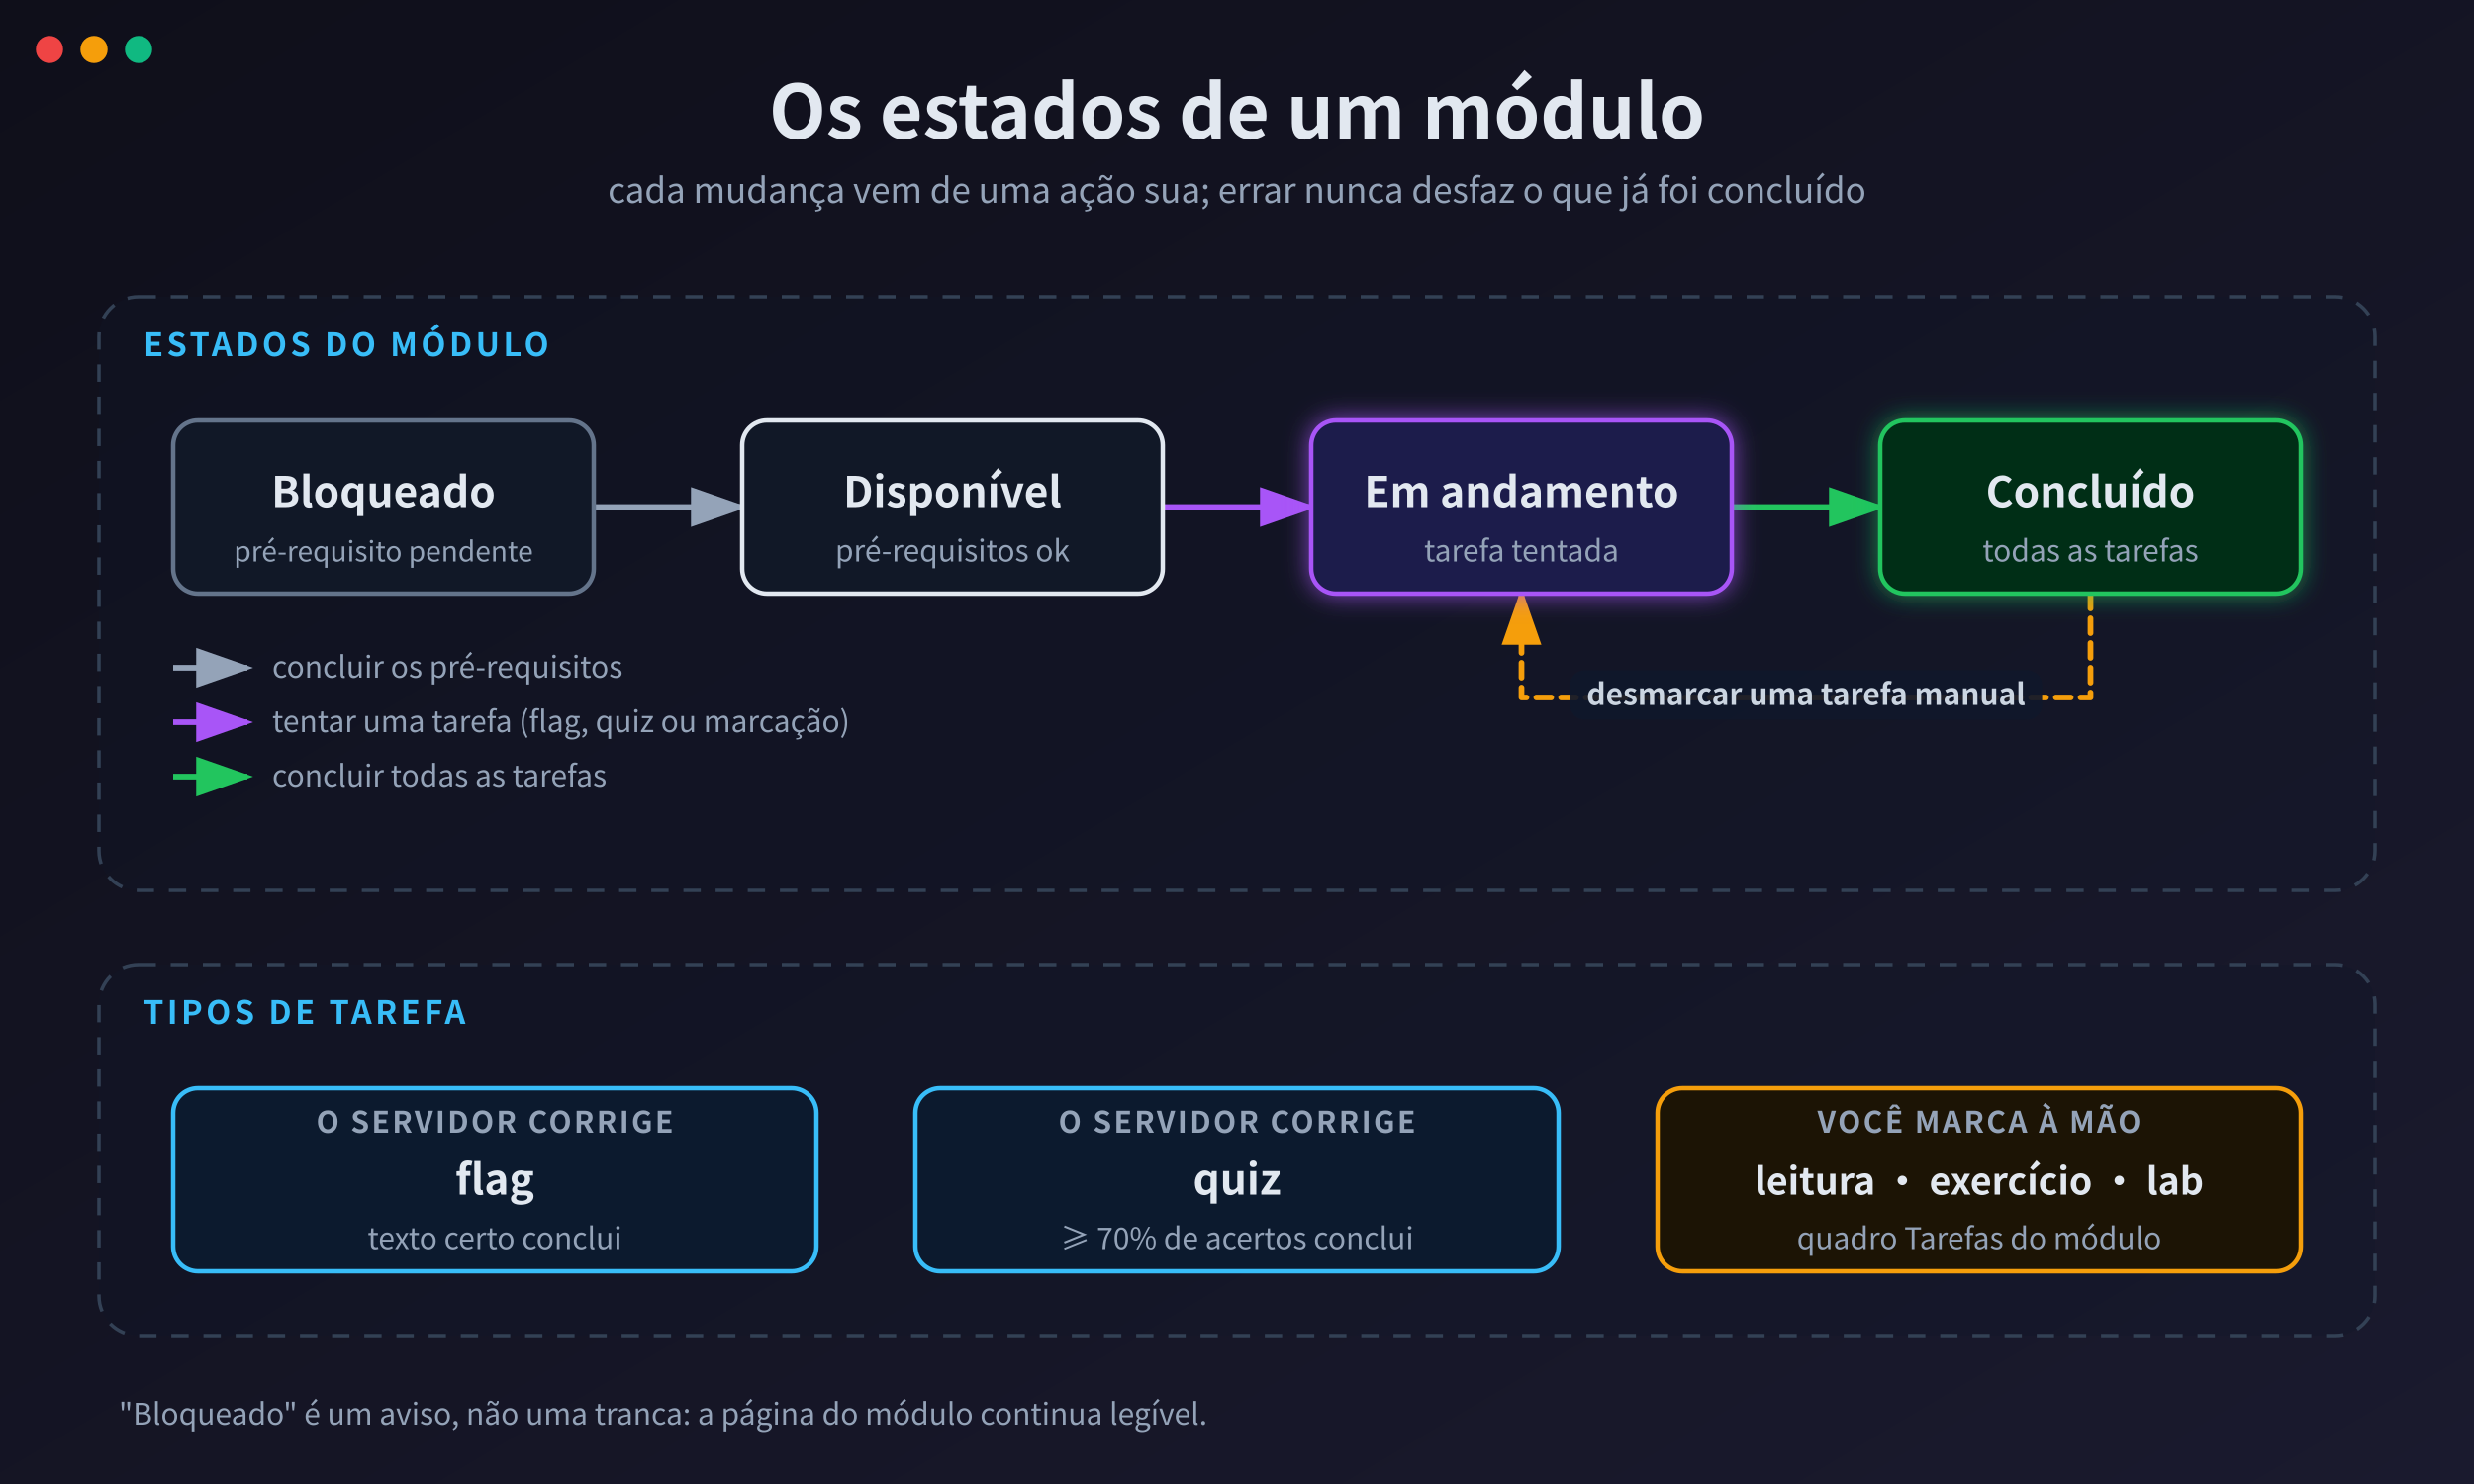
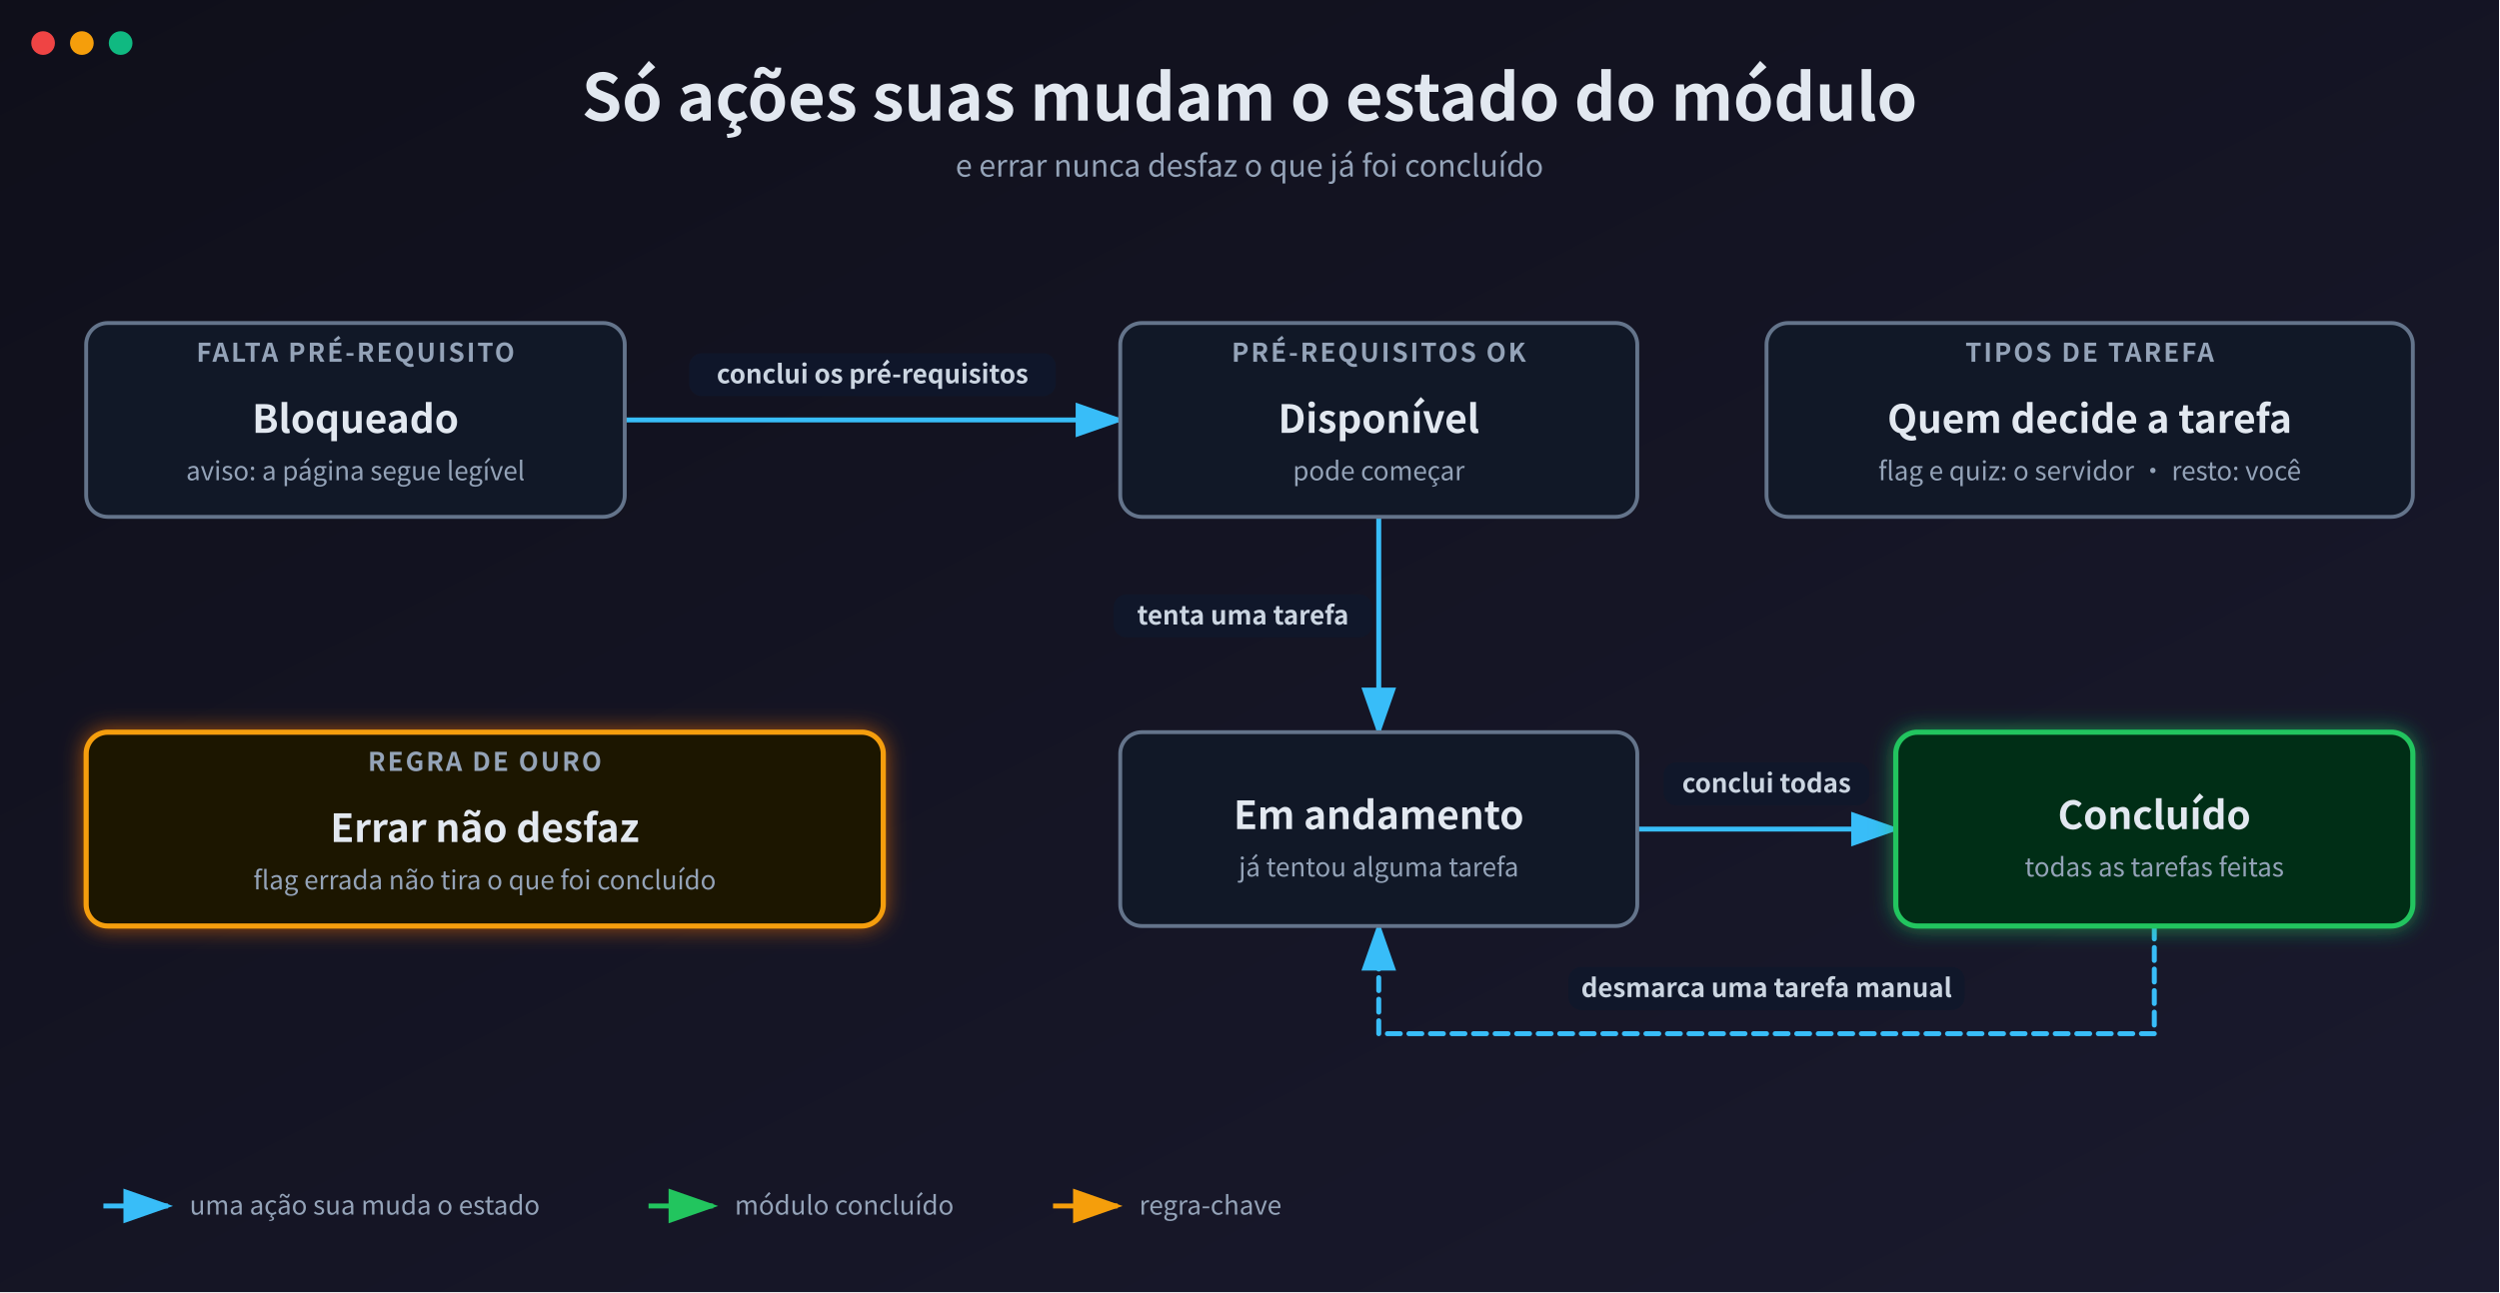
- <svg xmlns="http://www.w3.org/2000/svg" viewBox="0 0 1000 600" width="1000" height="600" data-generator="fireworks-tech-graph" data-schema-version="1" data-text-metrics="heuristic-v1" data-style-id="2" data-visual-theme="Dark Terminal" data-diagram-type="state" data-motion-scene="" data-semantic-profile="generic" data-semantic-valid="true" data-quality-profile="standard" data-max-bends-per-edge="12" data-max-total-bends="100" data-max-route-stretch="5.0" data-max-bridged-crossings="8" data-min-node-gap="0.0" data-min-container-gutter="0.0" data-min-label-clearance="2.0" data-min-segment-length="0.0">
+ <svg xmlns="http://www.w3.org/2000/svg" viewBox="0 0 1160 600" width="1160" height="600" data-generator="fireworks-tech-graph" data-schema-version="1" data-text-metrics="heuristic-v1" data-style-id="2" data-visual-theme="Dark Terminal" data-diagram-type="architecture" data-motion-scene="" data-semantic-profile="generic" data-semantic-valid="true" data-quality-profile="standard" data-max-bends-per-edge="12" data-max-total-bends="100" data-max-route-stretch="5.0" data-max-bridged-crossings="8" data-min-node-gap="0.0" data-min-container-gutter="0.0" data-min-label-clearance="2.0" data-min-segment-length="0.0">
  <defs>
    <marker id="arrowA" markerWidth="10" markerHeight="7" refX="9" refY="3.5" orient="auto">
      <polygon points="0 0, 10 3.5, 0 7" fill="#a855f7" />
    </marker>
    <marker id="arrowB" markerWidth="10" markerHeight="7" refX="9" refY="3.5" orient="auto">
      <polygon points="0 0, 10 3.5, 0 7" fill="#22c55e" />
    </marker>
    <marker id="arrowC" markerWidth="10" markerHeight="7" refX="9" refY="3.5" orient="auto">
      <polygon points="0 0, 10 3.5, 0 7" fill="#38bdf8" />
    </marker>
    <marker id="arrowE" markerWidth="10" markerHeight="7" refX="9" refY="3.5" orient="auto">
      <polygon points="0 0, 10 3.5, 0 7" fill="#fb7185" />
    </marker>
    <marker id="arrowF" markerWidth="10" markerHeight="7" refX="9" refY="3.5" orient="auto">
      <polygon points="0 0, 10 3.5, 0 7" fill="#f59e0b" />
    </marker>
    <marker id="arrowG" markerWidth="10" markerHeight="7" refX="9" refY="3.5" orient="auto">
      <polygon points="0 0, 10 3.5, 0 7" fill="#f97316" />
    </marker>
    <marker id="arrowH" markerWidth="10" markerHeight="7" refX="9" refY="3.5" orient="auto">
      <polygon points="0 0, 10 3.5, 0 7" fill="#94a3b8" />
    </marker>
    <linearGradient id="terminalGradient" x1="0%" y1="0%" x2="100%" y2="100%">
      <stop offset="0%" stop-color="#0f0f1a" />
      <stop offset="100%" stop-color="#1a1a2e" />
    </linearGradient>
    <filter id="glowBlue" x="-30%" y="-30%" width="160%" height="160%">
      <feDropShadow dx="0" dy="0" stdDeviation="5" flood-color="#3b82f6" flood-opacity="0.65" />
    </filter>
    <filter id="glowPurple" x="-30%" y="-30%" width="160%" height="160%">
      <feDropShadow dx="0" dy="0" stdDeviation="5" flood-color="#a855f7" flood-opacity="0.72" />
    </filter>
    <filter id="glowGreen" x="-30%" y="-30%" width="160%" height="160%">
      <feDropShadow dx="0" dy="0" stdDeviation="5" flood-color="#22c55e" flood-opacity="0.62" />
    </filter>
    <filter id="glowOrange" x="-30%" y="-30%" width="160%" height="160%">
      <feDropShadow dx="0" dy="0" stdDeviation="5" flood-color="#f97316" flood-opacity="0.62" />
    </filter>
    <style>
    text { font-family: 'SF Mono', 'Fira Code', Menlo, 'Noto Sans CJK SC', 'Microsoft YaHei', 'SimHei', monospace; }
    .title { font-size: 30px; font-weight: 700; fill: #e2e8f0; }
    .subtitle { font-size: 14px; font-weight: 500; fill: #94a3b8; }
    .section { font-size: 13px; font-weight: 700; fill: #38bdf8; letter-spacing: 1.4px; }
    .section-sub { font-size: 12px; font-weight: 500; fill: #94a3b8; }
    .node-title { font-weight: 700; fill: #e2e8f0; }
    .node-sub { font-weight: 500; fill: #94a3b8; }
    .node-type { font-size: 12px; font-weight: 700; fill: #94a3b8; letter-spacing: 0.08em; }
    .arrow-label { font-size: 12px; font-weight: 600; fill: #cbd5e1; }
    .legend { font-size: 12px; font-weight: 500; fill: #94a3b8; }
    .footnote { font-size: 12px; font-weight: 500; fill: #94a3b8; }
    .metric-label { font-size: 8.5px; font-weight: 700; fill: #94a3b8; text-transform: uppercase; }
    .metric-value { font-size: 9.5px; font-weight: 700; fill: #e2e8f0; }
    </style>
  </defs>
-   <rect data-graph-role="background" width="1000.0" height="600.0" fill="url(#terminalGradient)" />
+   <rect data-graph-role="background" width="1160.0" height="600.0" fill="url(#terminalGradient)" />
  <circle cx="20.0" cy="20" r="5.5" fill="#ef4444" />
  <circle cx="38.0" cy="20" r="5.5" fill="#f59e0b" />
  <circle cx="56.0" cy="20" r="5.5" fill="#10b981" />
-   <text x="500.0" y="56" text-anchor="middle" class="title">Os estados de um módulo</text>
-   <text x="500.0" y="82" text-anchor="middle" class="subtitle">cada mudança vem de uma ação sua; errar nunca desfaz o que já foi concluído</text>
-   <g id="estados" data-graph-role="container" data-container-id="estados" data-semantic-role="boundary" data-graph-bounds="40,120,960,360">
-     <rect data-graph-role="container" x="40.0" y="120.0" width="920.0" height="240.0" rx="16.0" fill="rgba(15,23,42,0.28)" stroke="#334155" stroke-width="1.4" stroke-dasharray="7 6" />
-     <text x="58.0" y="144.0" class="section">ESTADOS DO MÓDULO</text>
-     <rect id="estados-header" data-graph-role="reserved" data-reserved-kind="container-header" x="48" y="126" width="155.58" height="30" fill="none" stroke="none" />
+   <text x="580.0" y="56" text-anchor="middle" class="title">Só ações suas mudam o estado do módulo</text>
+   <text x="580.0" y="82" text-anchor="middle" class="subtitle">e errar nunca desfaz o que já foi concluído</text>
+   <path id="t4" data-graph-role="edge" data-edge-id="t4" data-source="conc" data-target="anda" data-edge-kind="flow" data-topic-id="" data-flow="read" data-motion-role="" data-motion-stage="" data-motion-order="" data-protocol="" data-via="" data-critical-path-id="" data-critical-hop="" data-critical-hops="" data-critical="false" data-bends="2" data-route-stretch="1.278" data-bridges="" d="M 1000,430 L 1000,480 L 640,480 L 640,430" fill="none" stroke="#38bdf8" stroke-width="2.3" stroke-linecap="round" stroke-linejoin="round" marker-end="url(#arrowC)" stroke-dasharray="6,4" />
+   <path id="t1" data-graph-role="edge" data-edge-id="t1" data-source="bloq" data-target="disp" data-edge-kind="flow" data-topic-id="" data-flow="read" data-motion-role="" data-motion-stage="" data-motion-order="" data-protocol="" data-via="" data-critical-path-id="" data-critical-hop="" data-critical-hops="" data-critical="false" data-bends="0" data-route-stretch="1.0" data-bridges="" d="M 290,195 L 520,195" fill="none" stroke="#38bdf8" stroke-width="2.3" stroke-linecap="round" stroke-linejoin="round" marker-end="url(#arrowC)" />
+   <path id="t2" data-graph-role="edge" data-edge-id="t2" data-source="disp" data-target="anda" data-edge-kind="flow" data-topic-id="" data-flow="read" data-motion-role="" data-motion-stage="" data-motion-order="" data-protocol="" data-via="" data-critical-path-id="" data-critical-hop="" data-critical-hops="" data-critical="false" data-bends="0" data-route-stretch="1.0" data-bridges="" d="M 640,240 L 640,340" fill="none" stroke="#38bdf8" stroke-width="2.3" stroke-linecap="round" stroke-linejoin="round" marker-end="url(#arrowC)" />
+   <path id="t3" data-graph-role="edge" data-edge-id="t3" data-source="anda" data-target="conc" data-edge-kind="flow" data-topic-id="" data-flow="read" data-motion-role="" data-motion-stage="" data-motion-order="" data-protocol="" data-via="" data-critical-path-id="" data-critical-hop="" data-critical-hops="" data-critical="false" data-bends="0" data-route-stretch="1.0" data-bridges="" d="M 760,385 L 880,385" fill="none" stroke="#38bdf8" stroke-width="2.3" stroke-linecap="round" stroke-linejoin="round" marker-end="url(#arrowC)" />
+   <g id="node-bloq" data-graph-role="node" data-node-id="bloq" data-semantic-role="rect" data-motion-role="" data-motion-stage="" data-motion-order="" data-parent="" data-deployment-id="" data-topic-id="" data-span-id="" data-station-order="" data-status="" data-start-ms="" data-duration-ms="" data-parent-span="" data-graph-bounds="40,150,290,240">
+     <rect x="40.0" y="150.0" width="250.0" height="90.0" rx="10.0" fill="#111827" stroke="#64748b" stroke-width="1.8" />
+     <text x="165.0" y="168.0" text-anchor="middle" class="node-type">FALTA PRÉ-REQUISITO</text>
+     <text data-text-role="title" data-full-text="Bloqueado" data-text-max-width="226.0" x="165.0" y="201.0" text-anchor="middle" class="node-title" font-size="18">Bloqueado</text>
+     <text data-text-role="subtitle" data-full-text="aviso: a página segue legível" data-text-max-width="226.0" x="165.0" y="223.0" text-anchor="middle" class="node-sub" font-size="12">aviso: a página segue legível</text>
  </g>
-   <g id="tipos" data-graph-role="container" data-container-id="tipos" data-semantic-role="boundary" data-graph-bounds="40,390,960,540">
-     <rect data-graph-role="container" x="40.0" y="390.0" width="920.0" height="150.0" rx="16.0" fill="rgba(15,23,42,0.28)" stroke="#334155" stroke-width="1.4" stroke-dasharray="7 6" />
-     <text x="58.0" y="414.0" class="section">TIPOS DE TAREFA</text>
-     <rect id="tipos-header" data-graph-role="reserved" data-reserved-kind="container-header" x="48" y="396" width="134" height="30" fill="none" stroke="none" />
+   <g id="node-disp" data-graph-role="node" data-node-id="disp" data-semantic-role="rect" data-motion-role="" data-motion-stage="" data-motion-order="" data-parent="" data-deployment-id="" data-topic-id="" data-span-id="" data-station-order="" data-status="" data-start-ms="" data-duration-ms="" data-parent-span="" data-graph-bounds="520,150,760,240">
+     <rect x="520.0" y="150.0" width="240.0" height="90.0" rx="10.0" fill="#111827" stroke="#64748b" stroke-width="1.8" />
+     <text x="640.0" y="168.0" text-anchor="middle" class="node-type">PRÉ-REQUISITOS OK</text>
+     <text data-text-role="title" data-full-text="Disponível" data-text-max-width="216.0" x="640.0" y="201.0" text-anchor="middle" class="node-title" font-size="18">Disponível</text>
+     <text data-text-role="subtitle" data-full-text="pode começar" data-text-max-width="216.0" x="640.0" y="223.0" text-anchor="middle" class="node-sub" font-size="12">pode começar</text>
  </g>
-   <path id="a4" data-graph-role="edge" data-edge-id="a4" data-source="concluido" data-target="andamento" data-edge-kind="flow" data-topic-id="" data-flow="async" data-motion-role="" data-motion-stage="" data-motion-order="" data-protocol="" data-via="" data-critical-path-id="" data-critical-hop="" data-critical-hops="" data-critical="false" data-bends="2" data-route-stretch="1.365" data-bridges="" d="M 845,240 L 845,282 L 615,282 L 615,240" fill="none" stroke="#f59e0b" stroke-width="2.3" stroke-linecap="round" stroke-linejoin="round" marker-end="url(#arrowF)" stroke-dasharray="6,4" />
-   <path id="a1" data-graph-role="edge" data-edge-id="a1" data-source="bloqueado" data-target="disponivel" data-edge-kind="flow" data-topic-id="" data-flow="neutral" data-motion-role="" data-motion-stage="" data-motion-order="" data-protocol="" data-via="" data-critical-path-id="" data-critical-hop="" data-critical-hops="" data-critical="false" data-bends="0" data-route-stretch="1.0" data-bridges="" d="M 240,205 L 300,205" fill="none" stroke="#94a3b8" stroke-width="2.3" stroke-linecap="round" stroke-linejoin="round" marker-end="url(#arrowH)" />
-   <path id="a2" data-graph-role="edge" data-edge-id="a2" data-source="disponivel" data-target="andamento" data-edge-kind="flow" data-topic-id="" data-flow="control" data-motion-role="" data-motion-stage="" data-motion-order="" data-protocol="" data-via="" data-critical-path-id="" data-critical-hop="" data-critical-hops="" data-critical="false" data-bends="0" data-route-stretch="1.0" data-bridges="" d="M 470,205 L 530,205" fill="none" stroke="#a855f7" stroke-width="2.3" stroke-linecap="round" stroke-linejoin="round" marker-end="url(#arrowA)" />
-   <path id="a3" data-graph-role="edge" data-edge-id="a3" data-source="andamento" data-target="concluido" data-edge-kind="flow" data-topic-id="" data-flow="write" data-motion-role="" data-motion-stage="" data-motion-order="" data-protocol="" data-via="" data-critical-path-id="" data-critical-hop="" data-critical-hops="" data-critical="false" data-bends="0" data-route-stretch="1.0" data-bridges="" d="M 700,205 L 760,205" fill="none" stroke="#22c55e" stroke-width="2.3" stroke-linecap="round" stroke-linejoin="round" marker-end="url(#arrowB)" />
-   <g id="node-bloqueado" data-graph-role="node" data-node-id="bloqueado" data-semantic-role="rect" data-motion-role="" data-motion-stage="" data-motion-order="" data-parent="" data-deployment-id="" data-topic-id="" data-span-id="" data-station-order="" data-status="" data-start-ms="" data-duration-ms="" data-parent-span="" data-graph-bounds="70,170,240,240">
-     <rect x="70.0" y="170.0" width="170.0" height="70.0" rx="10.0" fill="#111827" stroke="#64748b" stroke-width="1.8" />
-     <text data-text-role="title" data-full-text="Bloqueado" data-text-max-width="146.0" x="155.0" y="205.0" text-anchor="middle" class="node-title" font-size="17.0">Bloqueado</text>
-     <text data-text-role="subtitle" data-full-text="pré-requisito pendente" data-text-max-width="146.0" x="155.0" y="227.0" text-anchor="middle" class="node-sub" font-size="11.24">pré-requisito pendente</text>
+   <g id="node-anda" data-graph-role="node" data-node-id="anda" data-semantic-role="rect" data-motion-role="" data-motion-stage="" data-motion-order="" data-parent="" data-deployment-id="" data-topic-id="" data-span-id="" data-station-order="" data-status="" data-start-ms="" data-duration-ms="" data-parent-span="" data-graph-bounds="520,340,760,430">
+     <rect x="520.0" y="340.0" width="240.0" height="90.0" rx="10.0" fill="#111827" stroke="#64748b" stroke-width="1.8" />
+     <text data-text-role="title" data-full-text="Em andamento" data-text-max-width="216.0" x="640.0" y="385.0" text-anchor="middle" class="node-title" font-size="18">Em andamento</text>
+     <text data-text-role="subtitle" data-full-text="já tentou alguma tarefa" data-text-max-width="216.0" x="640.0" y="407.0" text-anchor="middle" class="node-sub" font-size="12">já tentou alguma tarefa</text>
  </g>
-   <g id="node-disponivel" data-graph-role="node" data-node-id="disponivel" data-semantic-role="rect" data-motion-role="" data-motion-stage="" data-motion-order="" data-parent="" data-deployment-id="" data-topic-id="" data-span-id="" data-station-order="" data-status="" data-start-ms="" data-duration-ms="" data-parent-span="" data-graph-bounds="300,170,470,240">
-     <rect x="300.0" y="170.0" width="170.0" height="70.0" rx="10.0" fill="#111827" stroke="#e2e8f0" stroke-width="1.8" />
-     <text data-text-role="title" data-full-text="Disponível" data-text-max-width="146.0" x="385.0" y="205.0" text-anchor="middle" class="node-title" font-size="17.0">Disponível</text>
-     <text data-text-role="subtitle" data-full-text="pré-requisitos ok" data-text-max-width="146.0" x="385.0" y="227.0" text-anchor="middle" class="node-sub" font-size="12">pré-requisitos ok</text>
+   <g id="node-conc" data-graph-role="node" data-node-id="conc" data-semantic-role="rect" data-motion-role="" data-motion-stage="" data-motion-order="" data-parent="" data-deployment-id="" data-topic-id="" data-span-id="" data-station-order="" data-status="" data-start-ms="" data-duration-ms="" data-parent-span="" data-graph-bounds="880,340,1120,430">
+     <rect x="880.0" y="340.0" width="240.0" height="90.0" rx="10.0" fill="#052e16" stroke="#22c55e" stroke-width="2.4" filter="url(#glowGreen)" />
+     <text data-text-role="title" data-full-text="Concluído" data-text-max-width="216.0" x="1000.0" y="385.0" text-anchor="middle" class="node-title" font-size="18">Concluído</text>
+     <text data-text-role="subtitle" data-full-text="todas as tarefas feitas" data-text-max-width="216.0" x="1000.0" y="407.0" text-anchor="middle" class="node-sub" font-size="12">todas as tarefas feitas</text>
  </g>
-   <g id="node-andamento" data-graph-role="node" data-node-id="andamento" data-semantic-role="rect" data-motion-role="" data-motion-stage="" data-motion-order="" data-parent="" data-deployment-id="" data-topic-id="" data-span-id="" data-station-order="" data-status="" data-start-ms="" data-duration-ms="" data-parent-span="" data-graph-bounds="530,170,700,240">
-     <rect x="530.0" y="170.0" width="170.0" height="70.0" rx="10.0" fill="#1e1b4b" stroke="#a855f7" stroke-width="1.8" filter="url(#glowPurple)" />
-     <text data-text-role="title" data-full-text="Em andamento" data-text-max-width="146.0" x="615.0" y="205.0" text-anchor="middle" class="node-title" font-size="17.0">Em andamento</text>
-     <text data-text-role="subtitle" data-full-text="tarefa tentada" data-text-max-width="146.0" x="615.0" y="227.0" text-anchor="middle" class="node-sub" font-size="12">tarefa tentada</text>
+   <g id="node-quem" data-graph-role="node" data-node-id="quem" data-semantic-role="rect" data-motion-role="" data-motion-stage="" data-motion-order="" data-parent="" data-deployment-id="" data-topic-id="" data-span-id="" data-station-order="" data-status="" data-start-ms="" data-duration-ms="" data-parent-span="" data-graph-bounds="820,150,1120,240">
+     <rect x="820.0" y="150.0" width="300.0" height="90.0" rx="10.0" fill="#111827" stroke="#64748b" stroke-width="1.8" />
+     <text x="970.0" y="168.0" text-anchor="middle" class="node-type">TIPOS DE TAREFA</text>
+     <text data-text-role="title" data-full-text="Quem decide a tarefa" data-text-max-width="276.0" x="970.0" y="201.0" text-anchor="middle" class="node-title" font-size="18">Quem decide a tarefa</text>
+     <text data-text-role="subtitle" data-full-text="flag e quiz: o servidor · resto: você" data-text-max-width="276.0" x="970.0" y="223.0" text-anchor="middle" class="node-sub" font-size="12">flag e quiz: o servidor · resto: você</text>
  </g>
-   <g id="node-concluido" data-graph-role="node" data-node-id="concluido" data-semantic-role="rect" data-motion-role="" data-motion-stage="" data-motion-order="" data-parent="" data-deployment-id="" data-topic-id="" data-span-id="" data-station-order="" data-status="" data-start-ms="" data-duration-ms="" data-parent-span="" data-graph-bounds="760,170,930,240">
-     <rect x="760.0" y="170.0" width="170.0" height="70.0" rx="10.0" fill="#052e16" stroke="#22c55e" stroke-width="1.8" filter="url(#glowGreen)" />
-     <text data-text-role="title" data-full-text="Concluído" data-text-max-width="146.0" x="845.0" y="205.0" text-anchor="middle" class="node-title" font-size="17.0">Concluído</text>
-     <text data-text-role="subtitle" data-full-text="todas as tarefas" data-text-max-width="146.0" x="845.0" y="227.0" text-anchor="middle" class="node-sub" font-size="12">todas as tarefas</text>
+   <g id="node-regra" data-graph-role="node" data-node-id="regra" data-semantic-role="rect" data-motion-role="" data-motion-stage="" data-motion-order="" data-parent="" data-deployment-id="" data-topic-id="" data-span-id="" data-station-order="" data-status="" data-start-ms="" data-duration-ms="" data-parent-span="" data-graph-bounds="40,340,410,430">
+     <rect x="40.0" y="340.0" width="370.0" height="90.0" rx="10.0" fill="#1c1405" stroke="#f59e0b" stroke-width="2.4" filter="url(#glowOrange)" />
+     <text x="225.0" y="358.0" text-anchor="middle" class="node-type">REGRA DE OURO</text>
+     <text data-text-role="title" data-full-text="Errar não desfaz" data-text-max-width="346.0" x="225.0" y="391.0" text-anchor="middle" class="node-title" font-size="18">Errar não desfaz</text>
+     <text data-text-role="subtitle" data-full-text="flag errada não tira o que foi concluído" data-text-max-width="346.0" x="225.0" y="413.0" text-anchor="middle" class="node-sub" font-size="12">flag errada não tira o que foi concluído</text>
  </g>
-   <g id="node-flag" data-graph-role="node" data-node-id="flag" data-semantic-role="rect" data-motion-role="" data-motion-stage="" data-motion-order="" data-parent="" data-deployment-id="" data-topic-id="" data-span-id="" data-station-order="" data-status="" data-start-ms="" data-duration-ms="" data-parent-span="" data-graph-bounds="70,440,330,514">
-     <rect x="70.0" y="440.0" width="260.0" height="74.0" rx="10.0" fill="#0c1a2e" stroke="#38bdf8" stroke-width="1.8" />
-     <text x="200.0" y="458.0" text-anchor="middle" class="node-type">O SERVIDOR CORRIGE</text>
-     <text data-text-role="title" data-full-text="flag" data-text-max-width="236.0" x="200.0" y="483.0" text-anchor="middle" class="node-title" font-size="17.0">flag</text>
-     <text data-text-role="subtitle" data-full-text="texto certo conclui" data-text-max-width="236.0" x="200.0" y="505.0" text-anchor="middle" class="node-sub" font-size="12">texto certo conclui</text>
+   <g id="t1-label" data-graph-role="label" data-owner="t1" data-graph-bounds="319.88,164,490.12,184">
+     <rect x="319.88" y="164.0" width="170.24" height="20" rx="6" fill="#0f172a" opacity="0.92" />
+     <text x="405.0" y="178.0" text-anchor="middle" class="arrow-label">conclui os pré-requisitos</text>
  </g>
-   <g id="node-quiz" data-graph-role="node" data-node-id="quiz" data-semantic-role="rect" data-motion-role="" data-motion-stage="" data-motion-order="" data-parent="" data-deployment-id="" data-topic-id="" data-span-id="" data-station-order="" data-status="" data-start-ms="" data-duration-ms="" data-parent-span="" data-graph-bounds="370,440,630,514">
-     <rect x="370.0" y="440.0" width="260.0" height="74.0" rx="10.0" fill="#0c1a2e" stroke="#38bdf8" stroke-width="1.8" />
-     <text x="500.0" y="458.0" text-anchor="middle" class="node-type">O SERVIDOR CORRIGE</text>
-     <text data-text-role="title" data-full-text="quiz" data-text-max-width="236.0" x="500.0" y="483.0" text-anchor="middle" class="node-title" font-size="17.0">quiz</text>
-     <text data-text-role="subtitle" data-full-text="≥ 70% de acertos conclui" data-text-max-width="236.0" x="500.0" y="505.0" text-anchor="middle" class="node-sub" font-size="12">≥ 70% de acertos conclui</text>
+   <g id="t2-label" data-graph-role="label" data-owner="t2" data-graph-bounds="516.92,276,637,296">
+     <rect x="516.92" y="276.0" width="120.08" height="20" rx="6" fill="#0f172a" opacity="0.92" />
+     <text x="576.96" y="290.0" text-anchor="middle" class="arrow-label">tenta uma tarefa</text>
  </g>
-   <g id="node-manual" data-graph-role="node" data-node-id="manual" data-semantic-role="rect" data-motion-role="" data-motion-stage="" data-motion-order="" data-parent="" data-deployment-id="" data-topic-id="" data-span-id="" data-station-order="" data-status="" data-start-ms="" data-duration-ms="" data-parent-span="" data-graph-bounds="670,440,930,514">
-     <rect x="670.0" y="440.0" width="260.0" height="74.0" rx="10.0" fill="#1c1405" stroke="#f59e0b" stroke-width="1.8" />
-     <text x="800.0" y="458.0" text-anchor="middle" class="node-type">VOCÊ MARCA À MÃO</text>
-     <text data-text-role="title" data-full-text="leitura · exercício · lab" data-text-max-width="236.0" x="800.0" y="483.0" text-anchor="middle" class="node-title" font-size="15.0">leitura · exercício · lab</text>
-     <text data-text-role="subtitle" data-full-text="quadro Tarefas do módulo" data-text-max-width="236.0" x="800.0" y="505.0" text-anchor="middle" class="node-sub" font-size="12">quadro Tarefas do módulo</text>
+   <g id="t3-label" data-graph-role="label" data-owner="t3" data-graph-bounds="772.2,354,867.8,374">
+     <rect x="772.2" y="354.0" width="95.6" height="20" rx="6" fill="#0f172a" opacity="0.92" />
+     <text x="820.0" y="368.0" text-anchor="middle" class="arrow-label">conclui todas</text>
  </g>
-   <g id="a4-label" data-graph-role="label" data-owner="a4" data-graph-bounds="634.56,271,825.44,291">
-     <rect x="634.56" y="271.0" width="190.88" height="20" rx="6" fill="#0f172a" opacity="0.92" />
-     <text x="730.0" y="285.0" text-anchor="middle" class="arrow-label">desmarcar uma tarefa manual</text>
+   <g id="t4-label" data-graph-role="label" data-owner="t4" data-graph-bounds="728.04,449,911.96,469">
+     <rect x="728.04" y="449.0" width="183.92" height="20" rx="6" fill="#0f172a" opacity="0.92" />
+     <text x="820.0" y="463.0" text-anchor="middle" class="arrow-label">desmarca uma tarefa manual</text>
  </g>
  <g id="legend" data-graph-role="legend">
-     <rect id="legend-zone" data-graph-role="reserved" data-reserved-kind="legend" x="60" y="256" width="339.12" height="90" rx="10" fill="none" stroke="none" />
-     <line data-graph-role="decoration" x1="70.0" y1="270.0" x2="100.0" y2="270.0" stroke="#94a3b8" stroke-width="2.3" marker-end="url(#arrowH)" />
-     <text data-graph-role="decoration" x="110.0" y="274.0" class="legend">concluir os pré-requisitos</text>
-     <line data-graph-role="decoration" x1="70.0" y1="292.0" x2="100.0" y2="292.0" stroke="#a855f7" stroke-width="2.3" marker-end="url(#arrowA)" />
-     <text data-graph-role="decoration" x="110.0" y="296.0" class="legend">tentar uma tarefa (flag, quiz ou marcação)</text>
-     <line data-graph-role="decoration" x1="70.0" y1="314.0" x2="100.0" y2="314.0" stroke="#22c55e" stroke-width="2.3" marker-end="url(#arrowB)" />
-     <text data-graph-role="decoration" x="110.0" y="318.0" class="legend">concluir todas as tarefas</text>
-   </g>
-   <g id="footer" data-graph-role="reserved" data-graph-bounds="48,564,580,580">
-     <text x="48.0" y="576.0" class="footnote">"Bloqueado" é um aviso, não uma tranca: a página do módulo continua legível.</text>
+     <rect id="legend-zone" data-graph-role="reserved" data-reserved-kind="legend" x="38" y="546" width="604.64" height="46" rx="10" fill="none" stroke="none" />
+     <line data-graph-role="decoration" x1="48.0" y1="560.0" x2="78.0" y2="560.0" stroke="#38bdf8" stroke-width="2.3" marker-end="url(#arrowC)" />
+     <text data-graph-role="decoration" x="88.0" y="564.0" class="legend">uma ação sua muda o estado    </text>
+     <line data-graph-role="decoration" x1="301.04" y1="560.0" x2="331.04" y2="560.0" stroke="#22c55e" stroke-width="2.3" marker-end="url(#arrowB)" />
+     <text data-graph-role="decoration" x="341.04" y="564.0" class="legend">módulo concluído    </text>
+     <line data-graph-role="decoration" x1="488.8" y1="560.0" x2="518.8" y2="560.0" stroke="#f59e0b" stroke-width="2.3" marker-end="url(#arrowF)" />
+     <text data-graph-role="decoration" x="528.8" y="564.0" class="legend">regra-chave    </text>
  </g>
</svg>
